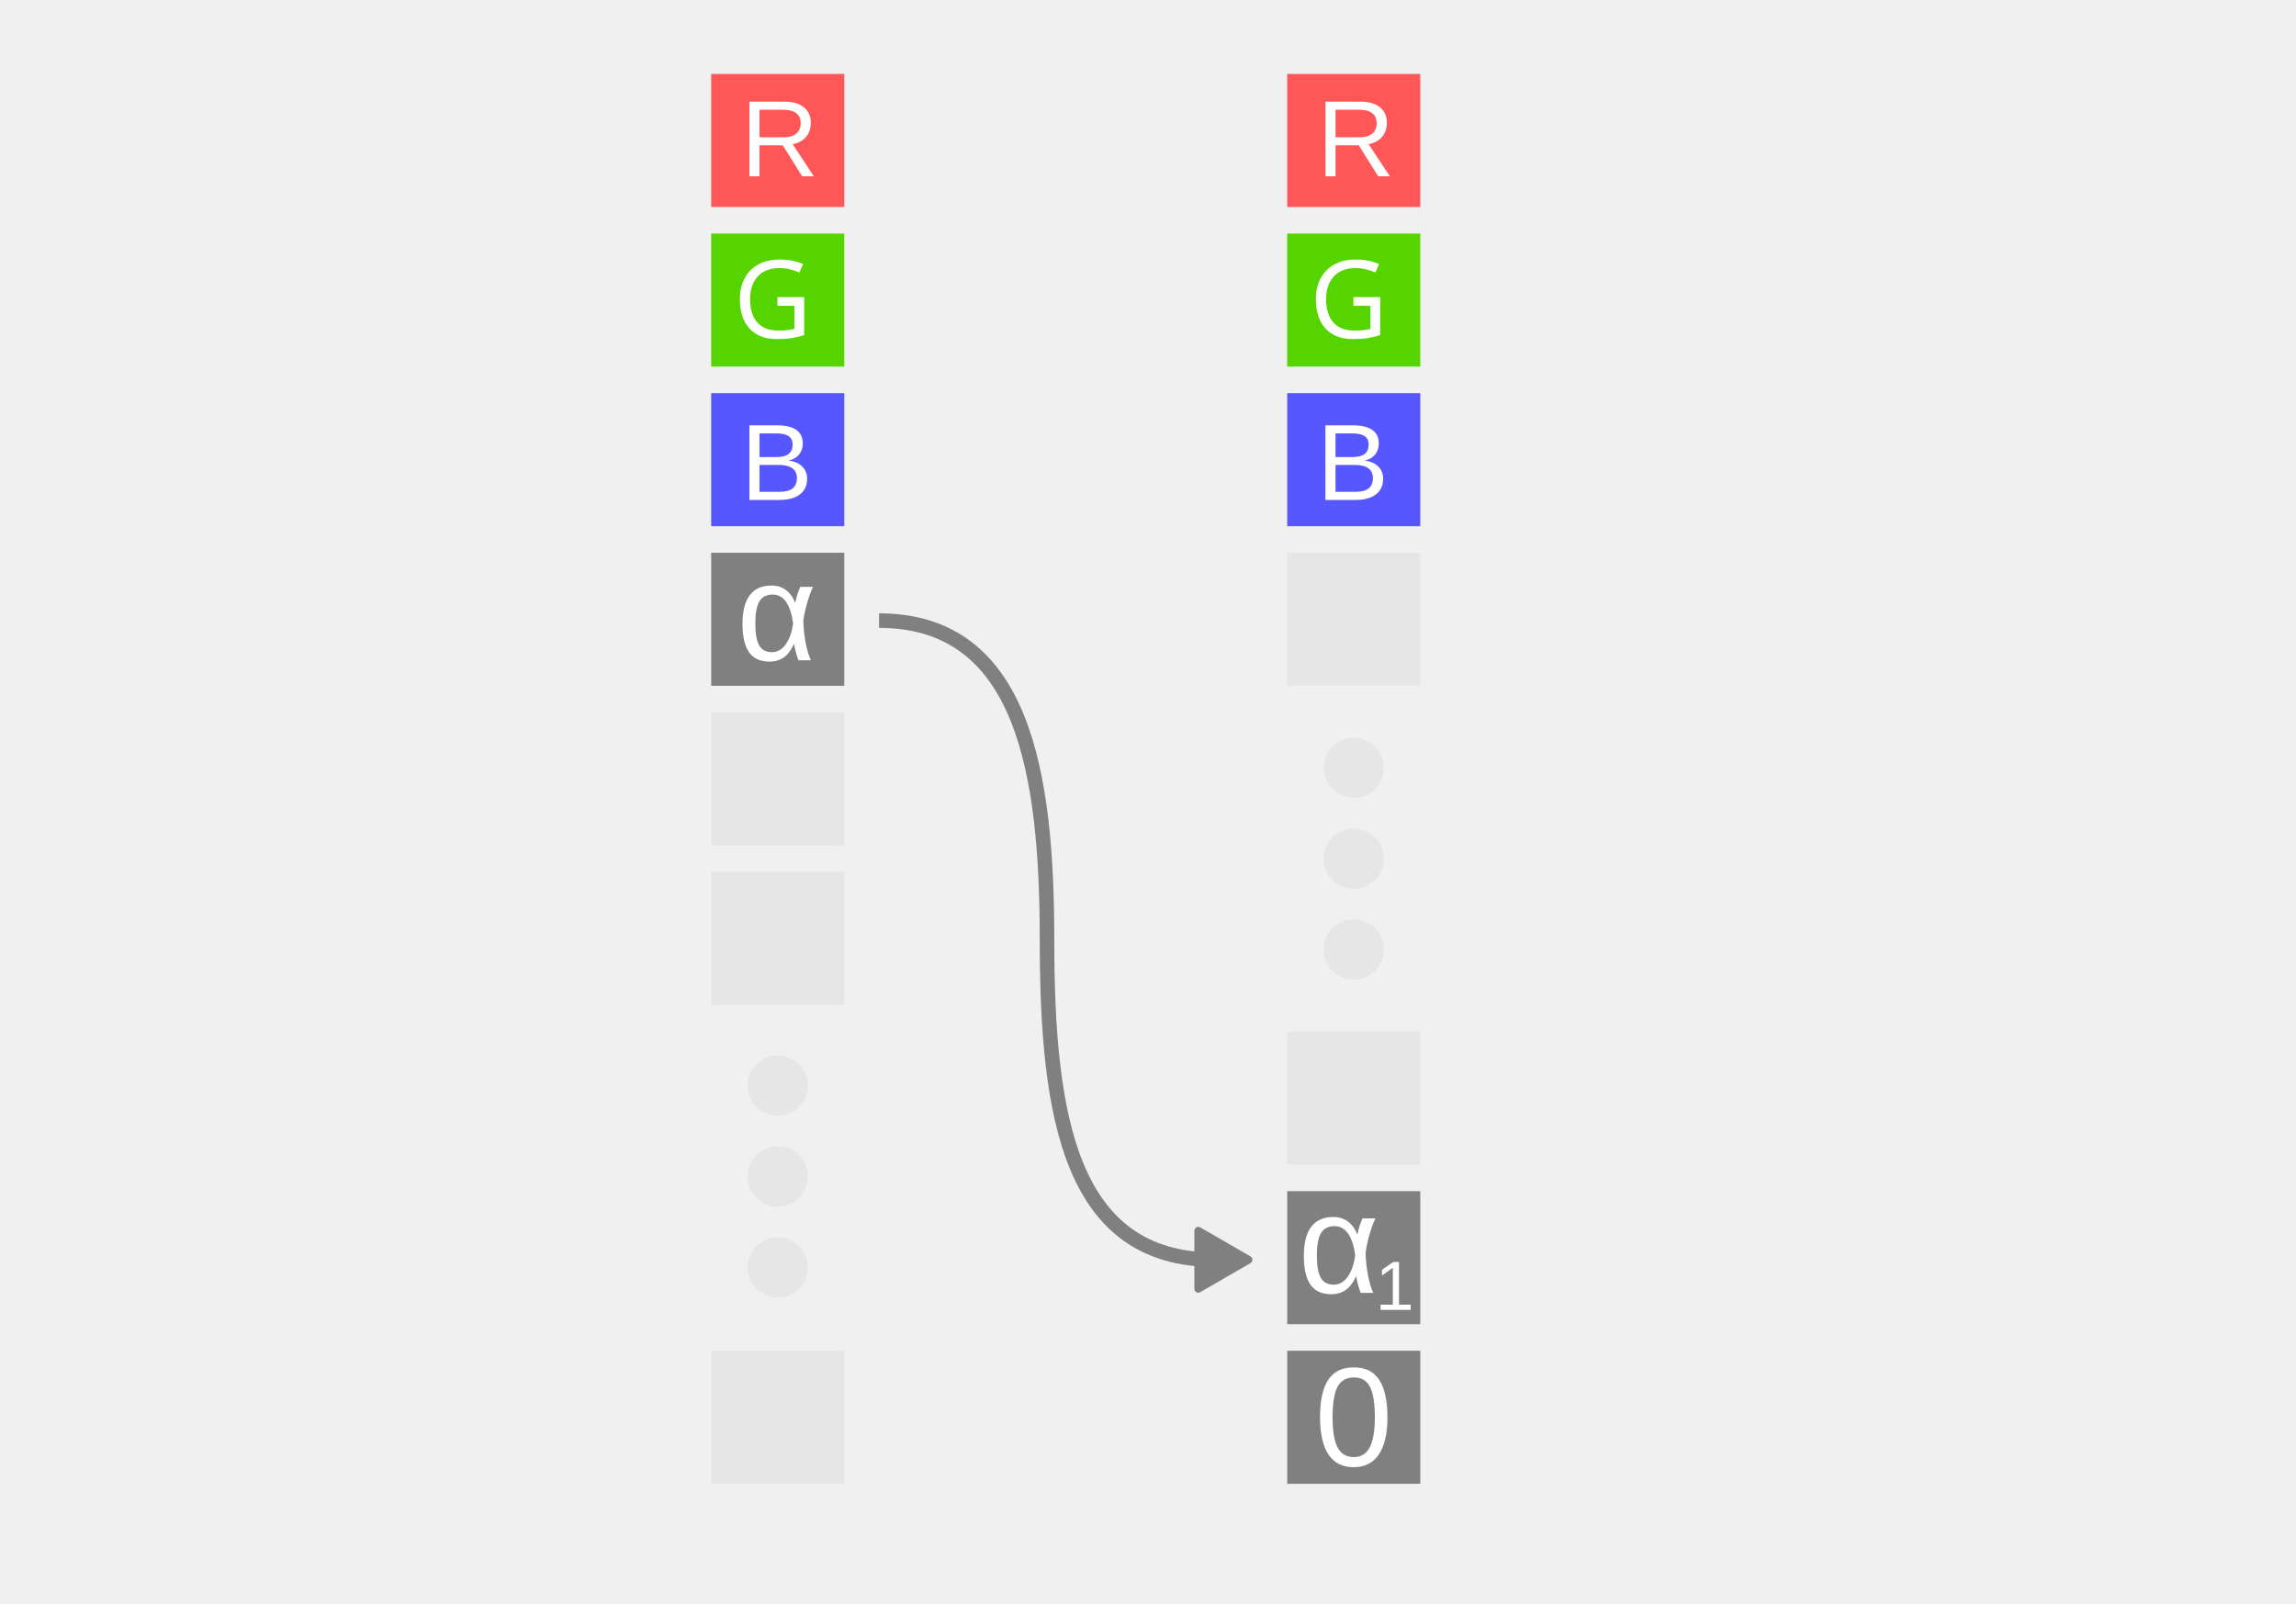
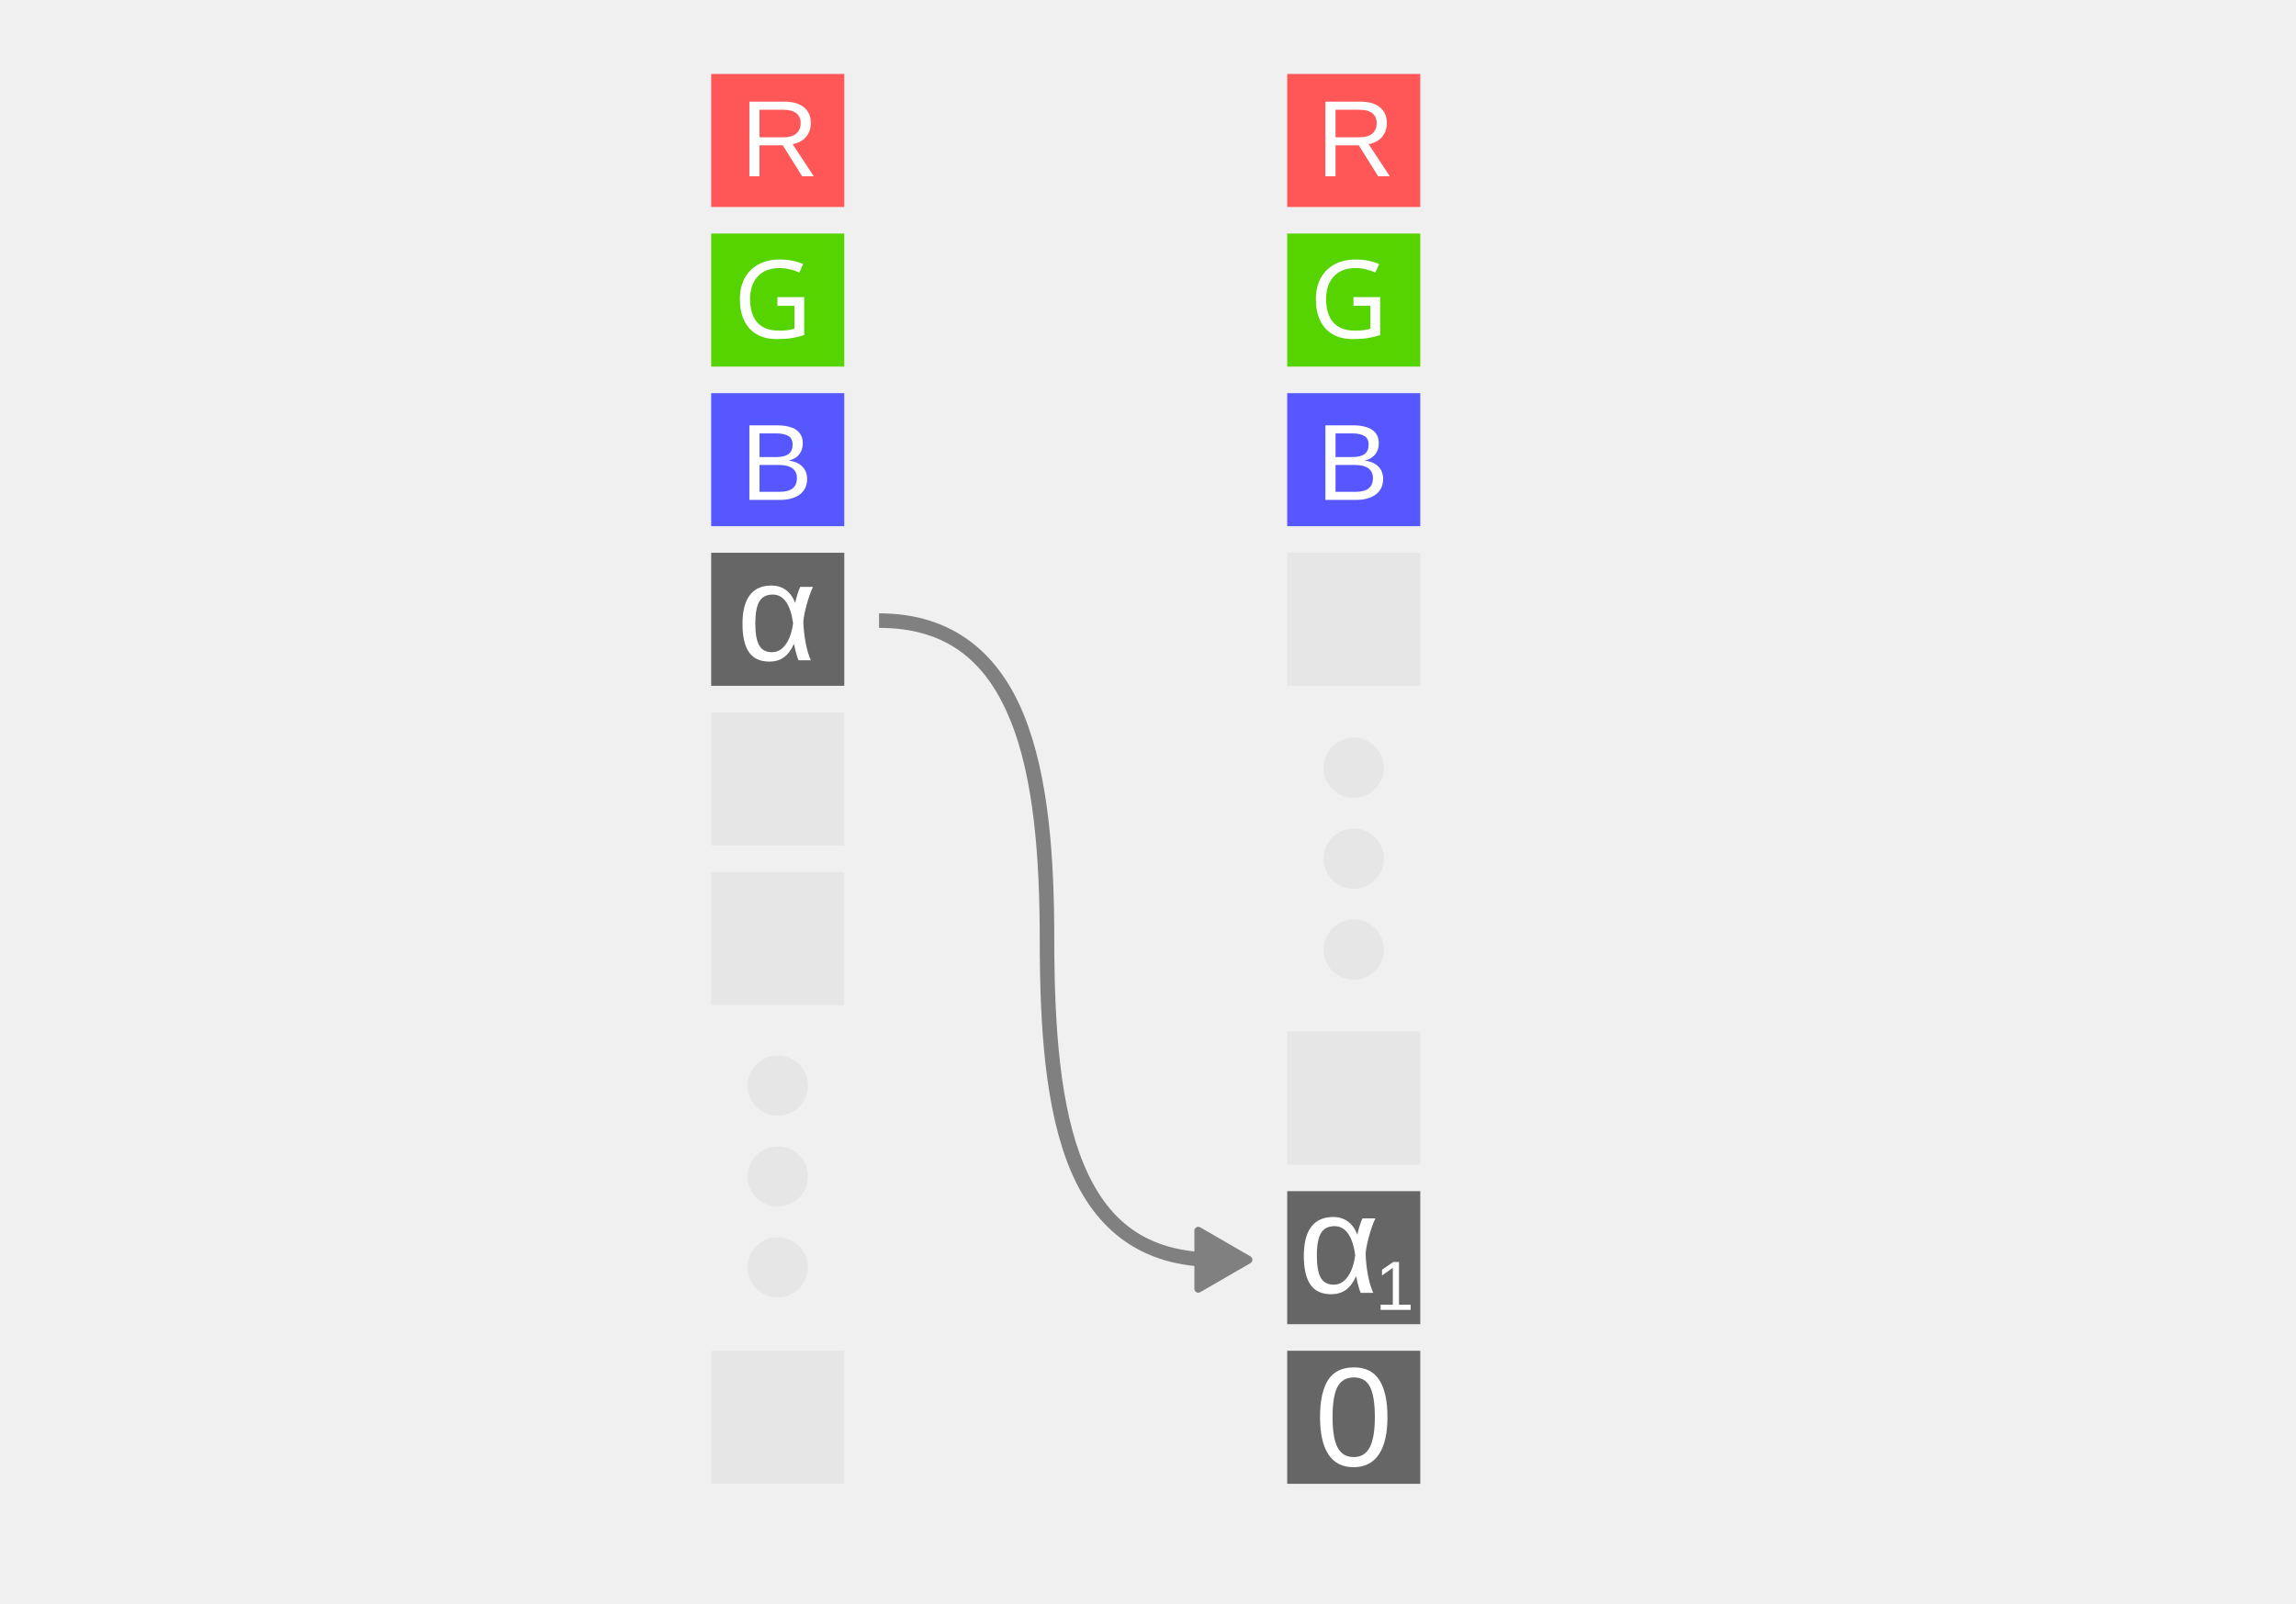
<svg xmlns="http://www.w3.org/2000/svg" width="100%" height="100%" viewBox="0 0 2388 1668" version="1.1" xml:space="preserve" style="fill-rule:evenodd;clip-rule:evenodd;stroke-linecap:round;stroke-linejoin:round;stroke-miterlimit:0;" id="svg160">
  <defs id="defs164">
    <rect x="441.413" y="1294.362" width="207.163" height="253.199" id="rect95981" />
    <marker style="overflow:visible" id="marker36732" refX="0.0" refY="0.0" orient="auto">
      <path transform="scale(0.4)" style="fill-rule:evenodd;fill:context-stroke;stroke:context-stroke;stroke-width:1.0pt" d="M 5.77,0.0 L -2.88,5.0 L -2.88,-5.0 L 5.77,0.0 z " id="path36730" />
    </marker>
    <marker style="overflow:visible;" id="marker36722" refX="0.0" refY="0.0" orient="auto">
      <path transform="scale(0.6) rotate(180) translate(0,0)" d="M 8.719,4.034 L -2.207,0.016 L 8.719,-4.002 C 6.973,-1.63 6.983,1.616 8.719,4.034 z " style="stroke:context-stroke;fill-rule:evenodd;fill:context-stroke;stroke-width:0.625;stroke-linejoin:round;" id="path36720" />
    </marker>
    <marker style="overflow:visible;" id="marker36712" refX="0.0" refY="0.0" orient="auto">
      <path transform="scale(0.6) rotate(180) translate(0,0)" d="M 8.719,4.034 L -2.207,0.016 L 8.719,-4.002 C 6.973,-1.63 6.983,1.616 8.719,4.034 z " style="stroke:context-stroke;fill-rule:evenodd;fill:context-stroke;stroke-width:0.625;stroke-linejoin:round;" id="path36710" />
    </marker>
    <marker style="overflow:visible" id="TriangleOutS" refX="0.0" refY="0.0" orient="auto">
      <path transform="scale(0.2)" style="fill-rule:evenodd;fill:context-stroke;stroke:context-stroke;stroke-width:1.0pt" d="M 5.77,0.0 L -2.88,5.0 L -2.88,-5.0 L 5.77,0.0 z " id="path33870" />
    </marker>
    <marker style="overflow:visible" id="marker36694" refX="0.0" refY="0.0" orient="auto">
      <path transform="scale(0.4)" style="fill-rule:evenodd;fill:context-stroke;stroke:context-stroke;stroke-width:1.0pt" d="M 5.77,0.0 L -2.88,5.0 L -2.88,-5.0 L 5.77,0.0 z " id="path36692" />
    </marker>
    <marker style="overflow:visible" id="marker36666" refX="0.0" refY="0.0" orient="auto">
      <path transform="scale(0.4)" style="fill-rule:evenodd;fill:context-stroke;stroke:context-stroke;stroke-width:1.0pt" d="M 5.77,0.0 L -2.88,5.0 L -2.88,-5.0 L 5.77,0.0 z " id="path36664" />
    </marker>
    <marker style="overflow:visible" id="marker36656" refX="0.0" refY="0.0" orient="auto">
      <path transform="scale(0.4)" style="fill-rule:evenodd;fill:context-stroke;stroke:context-stroke;stroke-width:1.0pt" d="M 5.77,0.0 L -2.88,5.0 L -2.88,-5.0 L 5.77,0.0 z " id="path36654" />
    </marker>
    <marker style="overflow:visible" id="TriangleOutM" refX="0.0" refY="0.0" orient="auto">
      <path transform="scale(0.4)" style="fill-rule:evenodd;fill:context-stroke;stroke:context-stroke;stroke-width:1.0pt" d="M 5.77,0.0 L -2.88,5.0 L -2.88,-5.0 L 5.77,0.0 z " id="path33867" />
    </marker>
    <marker style="overflow:visible;" id="marker36558" refX="0.0" refY="0.0" orient="auto">
      <path transform="scale(0.3) rotate(180) translate(-2.3,0)" d="M 8.719,4.034 L -2.207,0.016 L 8.719,-4.002 C 6.973,-1.63 6.983,1.616 8.719,4.034 z " style="stroke:context-stroke;fill-rule:evenodd;fill:context-stroke;stroke-width:0.625;stroke-linejoin:round;" id="path36556" />
    </marker>
    <marker style="overflow:visible;" id="Arrow2Mend" refX="0.0" refY="0.0" orient="auto">
      <path transform="scale(0.6) rotate(180) translate(0,0)" d="M 8.719,4.034 L -2.207,0.016 L 8.719,-4.002 C 6.973,-1.63 6.983,1.616 8.719,4.034 z " style="stroke:context-stroke;fill-rule:evenodd;fill:context-stroke;stroke-width:0.625;stroke-linejoin:round;" id="path33749" />
    </marker>
    <marker style="overflow:visible;" id="Arrow2Send" refX="0.0" refY="0.0" orient="auto">
      <path transform="scale(0.3) rotate(180) translate(-2.3,0)" d="M 8.719,4.034 L -2.207,0.016 L 8.719,-4.002 C 6.973,-1.63 6.983,1.616 8.719,4.034 z " style="stroke:context-stroke;fill-rule:evenodd;fill:context-stroke;stroke-width:0.625;stroke-linejoin:round;" id="path33755" />
    </marker>
    <marker style="overflow:visible;" id="marker36532" refX="0.0" refY="0.0" orient="auto">
      <path transform="scale(0.2) rotate(180) translate(6,0)" style="fill-rule:evenodd;fill:context-stroke;stroke:context-stroke;stroke-width:1.0pt;" d="M 0.0,0.0 L 5.0,-5.0 L -12.5,0.0 L 5.0,5.0 L 0.0,0.0 z " id="path36530" />
    </marker>
    <marker style="overflow:visible;" id="Arrow1Send" refX="0.0" refY="0.0" orient="auto">
      <path transform="scale(0.2) rotate(180) translate(6,0)" style="fill-rule:evenodd;fill:context-stroke;stroke:context-stroke;stroke-width:1.0pt;" d="M 0.0,0.0 L 5.0,-5.0 L -12.5,0.0 L 5.0,5.0 L 0.0,0.0 z " id="path33737" />
    </marker>
    <marker style="overflow:visible;" id="Arrow2Lend" refX="0.0" refY="0.0" orient="auto">
      <path transform="scale(1.1) rotate(180) translate(1,0)" d="M 8.719,4.034 L -2.207,0.016 L 8.719,-4.002 C 6.973,-1.63 6.983,1.616 8.719,4.034 z " style="stroke:context-stroke;fill-rule:evenodd;fill:context-stroke;stroke-width:0.625;stroke-linejoin:round;" id="path33743" />
    </marker>
    <marker style="overflow:visible" id="TriangleInS" refX="0.0" refY="0.0" orient="auto">
      <path transform="scale(-0.2)" style="fill-rule:evenodd;fill:context-stroke;stroke:context-stroke;stroke-width:1.0pt" d="M 5.77,0.0 L -2.88,5.0 L -2.88,-5.0 L 5.77,0.0 z " id="path33861" />
    </marker>
    <marker style="overflow:visible" id="DiamondL" refX="0.0" refY="0.0" orient="auto">
      <path transform="scale(0.8)" style="fill-rule:evenodd;fill:context-stroke;stroke:context-stroke;stroke-width:1.0pt" d="M 0,-7.071 L -7.071,0 L 0,7.071 L 7.071,0 L 0,-7.071 z " id="path33801" />
    </marker>
    <marker style="overflow:visible" id="Arrow1Lstart" refX="0.0" refY="0.0" orient="auto">
      <path transform="scale(0.8) translate(12.5,0)" style="fill-rule:evenodd;fill:context-stroke;stroke:context-stroke;stroke-width:1.0pt" d="M 0.0,0.0 L 5.0,-5.0 L -12.5,0.0 L 5.0,5.0 L 0.0,0.0 z " id="path33722" />
    </marker>
    <marker style="overflow:visible" id="marker36732-3" refX="0" refY="0" orient="auto">
      <path transform="scale(0.4)" style="fill:context-stroke;fill-rule:evenodd;stroke:context-stroke;stroke-width:1pt" d="M 5.77,0 -2.88,5 V -5 Z" id="path36730-6" />
    </marker>
    <marker style="overflow:visible" id="marker36732-3-4" refX="0" refY="0" orient="auto">
      <path transform="scale(0.4)" style="fill:context-stroke;fill-rule:evenodd;stroke:context-stroke;stroke-width:1pt" d="M 5.77,0 -2.88,5 V -5 Z" id="path36730-6-3" />
    </marker>
    <marker style="overflow:visible" id="marker36732-3-3" refX="0" refY="0" orient="auto">
      <path transform="scale(0.4)" style="fill:context-stroke;fill-rule:evenodd;stroke:context-stroke;stroke-width:1pt" d="M 5.77,0 -2.88,5 V -5 Z" id="path36730-6-0" />
    </marker>
    <marker style="overflow:visible" id="marker36732-3-3-2" refX="0" refY="0" orient="auto">
      <path transform="scale(0.4)" style="fill:context-stroke;fill-rule:evenodd;stroke:context-stroke;stroke-width:1pt" d="M 5.77,0 -2.88,5 V -5 Z" id="path36730-6-0-5" />
    </marker>
    <marker style="overflow:visible" id="marker36732-3-3-0" refX="0" refY="0" orient="auto">
      <path transform="scale(0.4)" style="fill:context-stroke;fill-rule:evenodd;stroke:context-stroke;stroke-width:1pt" d="M 5.77,0 -2.88,5 V -5 Z" id="path36730-6-0-59" />
    </marker>
    <marker style="overflow:visible" id="marker36732-3-3-3" refX="0" refY="0" orient="auto">
      <path transform="scale(0.4)" style="fill:context-stroke;fill-rule:evenodd;stroke:context-stroke;stroke-width:1pt" d="M 5.77,0 -2.88,5 V -5 Z" id="path36730-6-0-6" />
    </marker>
    <marker style="overflow:visible" id="marker36732-3-3-3-5" refX="0" refY="0" orient="auto">
      <path transform="scale(0.4)" style="fill:context-stroke;fill-rule:evenodd;stroke:context-stroke;stroke-width:1pt" d="M 5.77,0 -2.88,5 V -5 Z" id="path36730-6-0-6-3" />
    </marker>
  </defs>
  <g transform="translate(252.7413,50.73723)" id="g124-4" style="clip-rule:evenodd;fill-rule:evenodd;stroke-linecap:round;stroke-linejoin:round;stroke-miterlimit:0" />
-   <path style="clip-rule:evenodd;fill:none;fill-rule:evenodd;stroke:#808080;stroke-width:15.118;stroke-linecap:butt;stroke-linejoin:round;stroke-miterlimit:0;stroke-dasharray:none;stroke-opacity:1;marker-end:url(#marker36732-3-3-2)" d="m 914.274,645.652 c 150.276,0 174.702,158.876 174.702,332.474 0,185.206 24.684,332.474 174.702,332.474" id="path33522-7-9-4" />
+   <g id="path33522-7-9-4">
+     <path style="color:#000000;fill:#808080;stroke-linecap:butt;-inkscape-stroke:none" d="m 914.273,638.092 v 15.119 c 72.474,0 112.538,36.801 136.699,96.418 24.161,59.617 30.445,142.052 30.445,228.496 0,92.939 5.968,176.745 31.672,238.59 25.704,61.845 73.106,101.443 150.588,101.443 v -15.119 c -72.535,0 -112.484,-34.035 -136.627,-92.125 -24.143,-58.09 -30.516,-140.522 -30.516,-232.789 0,-87.153 -5.93,-170.954 -31.551,-234.174 C 1039.363,680.731 992.075,638.092 914.273,638.092 Z" id="path1101" />
+     <g id="g1091">
+       <g id="path1093">
+         <path style="color:#000000;clip-rule:nonzero;fill:#808080;stroke-width:6.047pt;stroke-linecap:butt;stroke-linejoin:miter;-inkscape-stroke:none" d="m 1298.571,1310.599 -52.308,30.236 v -60.472 z" id="path1097" />
+         <path style="color:#000000;clip-rule:nonzero;fill:#808080;stroke-linecap:butt;stroke-linejoin:miter;-inkscape-stroke:none" d="m 1244.248,1276.871 a 4.032,4.032 0 0 0 -2.018,3.492 v 60.471 a 4.032,4.032 0 0 0 6.051,3.49 l 52.307,-30.234 a 4.032,4.032 0 0 0 0,-6.982 l -52.307,-30.234 a 4.032,4.032 0 0 0 -4.033,0 z m 6.047,10.479 40.219,23.248 -40.219,23.25 z" id="path1099" />
+       </g>
+     </g>
+   </g>
  <text xml:space="preserve" style="font-style:normal;font-weight:normal;font-size:40px;line-height:1.25;font-family:sans-serif;fill:#000000;fill-opacity:1;stroke:none" x="538.368" y="1424.798" id="text12100">
    <tspan x="538.368" y="1424.798" id="tspan22164" style="font-style:normal;font-variant:normal;font-weight:normal;font-stretch:normal;font-size:53.333px;font-family:sans-serif;-inkscape-font-specification:'sans-serif, Normal';font-variant-ligatures:normal;font-variant-caps:normal;font-variant-numeric:normal;font-variant-east-asian:normal;fill:#1e1e1e;fill-opacity:1" />
  </text>
  <text xml:space="preserve" id="text95979" style="fill:black;fill-opacity:1;line-height:1.25;stroke:none;font-family:sans-serif;font-style:normal;font-weight:normal;font-size:40px;white-space:pre;shape-inside:url(#rect95981)" />
-   <g id="g41449" transform="translate(215.2946,15.29579)">
-     <rect x="524.395" y="61.64" width="138.405" height="138.405" fill="#ff4f4f" id="rect16860" style="clip-rule:evenodd;fill:#ff5757;fill-opacity:1;fill-rule:evenodd;stroke-width:1.2;stroke-linecap:round;stroke-linejoin:round;stroke-miterlimit:0" />
-     <g transform="matrix(1.199999,0,0,1.199999,-321.0546,-188.2714)" id="g16864" style="clip-rule:evenodd;fill-rule:evenodd;stroke-linecap:round;stroke-linejoin:round;stroke-miterlimit:0">
-       <text x="729.937" y="296.967" fill="#ffffff" font-family="ArialMT, Arial, sans-serif" font-size="94.011px" id="text16862">R</text>
-     </g>
-     <rect x="524.395" y="393.726" width="138.405" height="138.405" fill="#5c5cf6" id="rect16868" style="clip-rule:evenodd;fill:#5757ff;fill-opacity:1;fill-rule:evenodd;stroke-width:1.2;stroke-linecap:round;stroke-linejoin:round;stroke-miterlimit:0" />
-     <g transform="matrix(1.199999,0,0,1.199999,-321.0546,148.4494)" id="g16872" style="clip-rule:evenodd;fill-rule:evenodd;stroke-linecap:round;stroke-linejoin:round;stroke-miterlimit:0">
-       <text x="729.937" y="296.967" fill="#ffffff" font-family="ArialMT, Arial, sans-serif" font-size="94.011px" id="text16870">B</text>
-     </g>
-     <rect x="524.395" y="227.683" width="138.405" height="138.405" fill="#58d038" id="rect16876" style="clip-rule:evenodd;fill:#55d400;fill-opacity:1;fill-rule:evenodd;stroke-width:1.2;stroke-linecap:round;stroke-linejoin:round;stroke-miterlimit:0" />
-     <g transform="matrix(1.199999,0,0,1.199999,-328.5883,-20.0072)" id="g16880" style="clip-rule:evenodd;fill-rule:evenodd;stroke-linecap:round;stroke-linejoin:round;stroke-miterlimit:0">
-       <text x="729.937" y="296.967" fill="#ffffff" font-family="ArialMT, Arial, sans-serif" font-size="94.011px" id="text16878" style="font-style:normal;font-variant:normal;font-weight:normal;font-stretch:normal;font-size:94.011px;font-family:sans-serif;-inkscape-font-specification:'sans-serif, Normal';font-variant-ligatures:normal;font-variant-caps:normal;font-variant-numeric:normal;font-variant-east-asian:normal;fill:#ffffff">G</text>
-     </g>
-     <rect x="524.395" y="1389.983" width="138.405" height="138.405" fill="#ebebeb" id="rect16884" style="clip-rule:evenodd;fill:#e6e6e6;fill-rule:evenodd;stroke-width:1.2;stroke-linecap:round;stroke-linejoin:round;stroke-miterlimit:0" />
-     <rect x="524.395" y="559.768" width="138.405" height="138.405" fill="#646464" id="rect16888" style="clip-rule:evenodd;fill:#808080;fill-opacity:1;fill-rule:evenodd;stroke-width:1.2;stroke-linecap:round;stroke-linejoin:round;stroke-miterlimit:0" />
-     <text x="550.889" y="671.601" fill="#ffffff" font-family="ArialMT, Arial, sans-serif" font-size="144.452px" id="text16892" style="clip-rule:evenodd;fill-rule:evenodd;stroke-width:3.801;stroke-linecap:round;stroke-linejoin:round;stroke-miterlimit:0">α</text>
-     <rect x="524.395" y="725.811" width="138.405" height="138.405" fill="#ebebeb" id="rect16896" style="clip-rule:evenodd;fill:#e6e6e6;fill-rule:evenodd;stroke-width:1.2;stroke-linecap:round;stroke-linejoin:round;stroke-miterlimit:0" />
-     <rect x="524.395" y="891.855" width="138.405" height="138.405" fill="#ebebeb" id="rect16900" style="clip-rule:evenodd;fill:#e6e6e6;fill-rule:evenodd;stroke-width:1.2;stroke-linecap:round;stroke-linejoin:round;stroke-miterlimit:0" />
-     <g id="g10281" style="clip-rule:evenodd;fill:#e6e6e6;fill-rule:evenodd;stroke-linecap:round;stroke-linejoin:round;stroke-miterlimit:0" transform="matrix(1.19962,0,0,1.19962,-97.76549,-73.46919)">
-       <circle cx="576.318" cy="989.963" r="26.124" fill="#ebebeb" id="circle16904" style="clip-rule:evenodd;fill:#e6e6e6;fill-rule:evenodd;stroke-width:1;stroke-linecap:round;stroke-linejoin:round;stroke-miterlimit:0" />
-       <g transform="matrix(1.000316,0,0,1.000316,-193.9958,4.479178)" id="g16908" style="clip-rule:evenodd;fill:#e6e6e6;fill-rule:evenodd;stroke-linecap:round;stroke-linejoin:round;stroke-miterlimit:0">
-         <circle cx="770.071" cy="1063.98" r="26.116" fill="#ebebeb" id="circle16906" style="fill:#e6e6e6" />
-       </g>
-       <g transform="matrix(1.000316,0,0,1.000316,-193.9958,83.31109)" id="g16912" style="clip-rule:evenodd;fill:#e6e6e6;fill-rule:evenodd;stroke-linecap:round;stroke-linejoin:round;stroke-miterlimit:0">
-         <circle cx="770.071" cy="1063.98" r="26.116" fill="#ebebeb" id="circle16910" style="fill:#e6e6e6" />
-       </g>
-     </g>
-   </g>
-   <g id="g51915">
-     <g id="g10257" style="clip-rule:evenodd;fill-rule:evenodd;stroke-linecap:round;stroke-linejoin:round;stroke-miterlimit:0" transform="matrix(1.199618,0,0,1.199618,-290.9855,-58.17377)">
-       <rect x="1358.571" y="112.627" width="115.374" height="115.374" fill="#ff4f4f" id="rect16860-2" style="clip-rule:evenodd;fill:#ff5757;fill-opacity:1;fill-rule:evenodd;stroke-width:1;stroke-linecap:round;stroke-linejoin:round;stroke-miterlimit:0" />
-       <g transform="matrix(1.000316,0,0,1.000316,653.807,-95.69889)" id="g16864-2" style="clip-rule:evenodd;fill-rule:evenodd;stroke-linecap:round;stroke-linejoin:round;stroke-miterlimit:0">
-         <text x="729.937" y="296.967" fill="#ffffff" font-family="ArialMT, Arial, sans-serif" font-size="94.011px" id="text16862-0">R</text>
-       </g>
-     </g>
-     <g id="g10247" transform="matrix(1.199618,0,0,1.199618,-290.9855,-58.1733)" style="clip-rule:evenodd;fill-rule:evenodd;stroke-linecap:round;stroke-linejoin:round;stroke-miterlimit:0">
-       <rect x="1358.571" y="389.452" width="115.374" height="115.374" fill="#5c5cf6" id="rect16868-5" style="clip-rule:evenodd;fill:#5757ff;fill-opacity:1;fill-rule:evenodd;stroke-width:1;stroke-linecap:round;stroke-linejoin:round;stroke-miterlimit:0" />
-       <g transform="matrix(1.000316,0,0,1.000316,653.807,184.9908)" id="g16872-5" style="clip-rule:evenodd;fill-rule:evenodd;stroke-linecap:round;stroke-linejoin:round;stroke-miterlimit:0">
-         <text x="729.937" y="296.967" fill="#ffffff" font-family="ArialMT, Arial, sans-serif" font-size="94.011px" id="text16870-2">B</text>
-       </g>
-     </g>
-     <g id="g10252" transform="matrix(1.199618,0,0,1.199618,-290.9855,-58.17396)" style="clip-rule:evenodd;fill-rule:evenodd;stroke-linecap:round;stroke-linejoin:round;stroke-miterlimit:0">
-       <rect x="1358.571" y="251.04" width="115.374" height="115.374" fill="#58d038" id="rect16876-9" style="clip-rule:evenodd;fill:#55d400;fill-opacity:1;fill-rule:evenodd;stroke-width:1;stroke-linecap:round;stroke-linejoin:round;stroke-miterlimit:0" />
-       <g transform="matrix(1.000316,0,0,1.000316,647.5269,44.56576)" id="g16880-0" style="clip-rule:evenodd;fill-rule:evenodd;stroke-linecap:round;stroke-linejoin:round;stroke-miterlimit:0">
-         <text x="729.937" y="296.967" fill="#ffffff" font-family="ArialMT, Arial, sans-serif" font-size="94.011px" id="text16878-2" style="font-style:normal;font-variant:normal;font-weight:normal;font-stretch:normal;font-size:94.011px;font-family:sans-serif;-inkscape-font-specification:'sans-serif, Normal';font-variant-ligatures:normal;font-variant-caps:normal;font-variant-numeric:normal;font-variant-east-asian:normal;fill:#ffffff">G</text>
-       </g>
-     </g>
-     <rect x="1338.782" y="1405.276" width="138.405" height="138.405" fill="#646464" stroke-miterlimit="0" stroke-width="13.228" id="rect16982" style="clip-rule:evenodd;fill:#808080;fill-rule:evenodd;stroke-linecap:round;stroke-linejoin:round;stroke-miterlimit:0" />
-     <rect x="1338.782" y="575.064" width="138.405" height="138.405" fill="#ebebeb" stroke-miterlimit="0" stroke-width="13.228" id="rect16998" style="clip-rule:evenodd;fill:#e6e6e6;fill-rule:evenodd;stroke-linecap:round;stroke-linejoin:round;stroke-miterlimit:0" />
-     <rect x="1338.782" y="1073.193" width="138.405" height="138.405" fill="#ebebeb" stroke-miterlimit="0" stroke-width="13.228" id="rect17002" style="clip-rule:evenodd;fill:#e6e6e6;fill-rule:evenodd;stroke-linecap:round;stroke-linejoin:round;stroke-miterlimit:0" />
-     <g id="g10262" transform="matrix(1.199618,0,0,1.199618,-290.9856,-67.01074)" style="clip-rule:evenodd;fill:#e6e6e6;fill-rule:evenodd;stroke-linecap:round;stroke-linejoin:round;stroke-miterlimit:0">
-       <circle cx="1416.259" cy="721.707" r="26.124" fill="#ebebeb" id="circle17010" style="clip-rule:evenodd;fill:#e6e6e6;fill-rule:evenodd;stroke-width:11.027;stroke-linecap:round;stroke-linejoin:round;stroke-miterlimit:0" />
-       <circle cx="1416.259" cy="800.539" r="26.124" fill="#ebebeb" stroke-miterlimit="0" stroke-width="11.027" id="circle17012" style="clip-rule:evenodd;fill:#e6e6e6;fill-rule:evenodd;stroke-linecap:round;stroke-linejoin:round" />
-       <circle cx="1416.259" cy="879.371" r="26.124" fill="#ebebeb" stroke-miterlimit="0" stroke-width="11.027" id="circle17016" style="clip-rule:evenodd;fill:#e6e6e6;fill-rule:evenodd;stroke-linecap:round;stroke-linejoin:round" />
-     </g>
-     <rect x="1338.782" y="1239.235" width="138.405" height="138.405" fill="#646464" stroke-miterlimit="0" stroke-width="13.228" id="rect17006" style="clip-rule:evenodd;fill:#808080;fill-rule:evenodd;stroke-linecap:round;stroke-linejoin:round;stroke-miterlimit:0" />
-     <text x="1349.924" y="1345.023" fill="#ffffff" font-family="ArialMT, Arial, sans-serif" font-size="146.667px" style="font-variant-ligatures:normal;font-variant-caps:normal;font-variant-numeric:normal;font-variant-east-asian:normal;clip-rule:evenodd;fill-rule:evenodd;stroke-width:0.56;stroke-linecap:round;stroke-linejoin:round;stroke-miterlimit:0" id="text17026">
-       <tspan x="1349.924" y="1345.023" id="tspan17024" style="stroke-width:0.56">α</tspan>
-     </text>
-     <text x="1430.4" y="1362.769" fill="#ffffff" font-family="ArialMT, Arial, sans-serif" font-size="44.121px" stroke-width="0.827" style="font-style:normal;font-variant:normal;font-weight:normal;font-stretch:normal;font-size:72.527px;line-height:1.25;font-family:ArialMT, Arial, sans-serif;-inkscape-font-specification:'ArialMT, Arial, sans-serif, Normal';font-variant-ligatures:normal;font-variant-caps:normal;font-variant-numeric:normal;font-variant-east-asian:normal;clip-rule:evenodd;fill:#ffffff;fill-rule:evenodd;stroke-width:1;stroke-linecap:round;stroke-linejoin:round;stroke-miterlimit:0" xml:space="preserve" id="text17032">
-       <tspan x="1430.4" y="1362.769" fill="#ffffff" font-family="ArialMT, Arial, sans-serif" font-size="44.121px" stroke-width="1" style="font-style:normal;font-variant:normal;font-weight:normal;font-stretch:normal;font-size:72.527px;font-family:ArialMT, Arial, sans-serif;-inkscape-font-specification:'ArialMT, Arial, sans-serif, Normal';font-variant-ligatures:normal;font-variant-caps:normal;font-variant-numeric:normal;font-variant-east-asian:normal" id="tspan17030">1</tspan>
-     </text>
-     <text x="1367.2" y="1524.967" fill="#ffffff" font-family="ArialMT, Arial, sans-serif" font-size="146.667px" style="font-variant-ligatures:normal;font-variant-caps:normal;font-variant-numeric:normal;font-variant-east-asian:normal;clip-rule:evenodd;fill-rule:evenodd;stroke-width:0.56;stroke-linecap:round;stroke-linejoin:round;stroke-miterlimit:0" id="text16988">
-       <tspan x="1367.2" y="1524.967" id="tspan16986" style="stroke-width:0.56">0</tspan>
-     </text>
-   </g>
+   <rect x="739.689" y="76.936" width="138.405" height="138.405" fill="#ff4f4f" id="rect16860" style="clip-rule:evenodd;fill:#ff5757;fill-opacity:1;fill-rule:evenodd;stroke-width:1.2;stroke-linecap:round;stroke-linejoin:round;stroke-miterlimit:0" />
+   <text x="770.164" y="183.384" fill="#ffffff" font-family="ArialMT, Arial, sans-serif" font-size="112.813px" id="text16862" style="clip-rule:evenodd;fill-rule:evenodd;stroke-width:1.2;stroke-linecap:round;stroke-linejoin:round;stroke-miterlimit:0">R</text>
+   <rect x="739.689" y="409.021" width="138.405" height="138.405" fill="#5c5cf6" id="rect16868" style="clip-rule:evenodd;fill:#5757ff;fill-opacity:1;fill-rule:evenodd;stroke-width:1.2;stroke-linecap:round;stroke-linejoin:round;stroke-miterlimit:0" />
+   <text x="770.164" y="520.105" fill="#ffffff" font-family="ArialMT, Arial, sans-serif" font-size="112.813px" id="text16870" style="clip-rule:evenodd;fill-rule:evenodd;stroke-width:1.2;stroke-linecap:round;stroke-linejoin:round;stroke-miterlimit:0">B</text>
+   <rect x="739.689" y="242.979" width="138.405" height="138.405" fill="#58d038" id="rect16876" style="clip-rule:evenodd;fill:#55d400;fill-opacity:1;fill-rule:evenodd;stroke-width:1.2;stroke-linecap:round;stroke-linejoin:round;stroke-miterlimit:0" />
+   <text x="762.63" y="351.649" fill="#ffffff" font-family="ArialMT, Arial, sans-serif" font-size="94.011px" id="text16878" style="font-style:normal;font-variant:normal;font-weight:normal;font-stretch:normal;font-size:112.813px;font-family:sans-serif;-inkscape-font-specification:'sans-serif, Normal';font-variant-ligatures:normal;font-variant-caps:normal;font-variant-numeric:normal;font-variant-east-asian:normal;clip-rule:evenodd;fill:#ffffff;fill-rule:evenodd;stroke-width:1.2;stroke-linecap:round;stroke-linejoin:round;stroke-miterlimit:0">G</text>
+   <rect x="739.689" y="1405.278" width="138.405" height="138.405" fill="#ebebeb" id="rect16884" style="clip-rule:evenodd;fill:#e6e6e6;fill-rule:evenodd;stroke-width:1.2;stroke-linecap:round;stroke-linejoin:round;stroke-miterlimit:0" />
+   <rect x="739.689" y="575.064" width="138.405" height="138.405" fill="#646464" id="rect16888" style="clip-rule:evenodd;fill:#666666;fill-opacity:1;fill-rule:evenodd;stroke-width:1.2;stroke-linecap:round;stroke-linejoin:round;stroke-miterlimit:0" />
+   <text x="766.184" y="686.897" fill="#ffffff" font-family="ArialMT, Arial, sans-serif" font-size="144.452px" id="text16892" style="clip-rule:evenodd;fill-rule:evenodd;stroke-width:3.801;stroke-linecap:round;stroke-linejoin:round;stroke-miterlimit:0">α</text>
+   <rect x="739.689" y="741.107" width="138.405" height="138.405" fill="#ebebeb" id="rect16896" style="clip-rule:evenodd;fill:#e6e6e6;fill-rule:evenodd;stroke-width:1.2;stroke-linecap:round;stroke-linejoin:round;stroke-miterlimit:0" />
+   <rect x="739.689" y="907.15" width="138.405" height="138.405" fill="#ebebeb" id="rect16900" style="clip-rule:evenodd;fill:#e6e6e6;fill-rule:evenodd;stroke-width:1.2;stroke-linecap:round;stroke-linejoin:round;stroke-miterlimit:0" />
+   <circle cx="808.892" cy="1129.406" r="31.339" fill="#ebebeb" id="circle16904" style="clip-rule:evenodd;fill:#e6e6e6;fill-rule:evenodd;stroke-width:1.2;stroke-linecap:round;stroke-linejoin:round;stroke-miterlimit:0" />
+   <circle cx="808.892" cy="1223.975" r="31.339" fill="#ebebeb" id="circle16906" style="clip-rule:evenodd;fill:#e6e6e6;fill-rule:evenodd;stroke-width:1.2;stroke-linecap:round;stroke-linejoin:round;stroke-miterlimit:0" />
+   <circle cx="808.892" cy="1318.543" r="31.339" fill="#ebebeb" id="circle16910" style="clip-rule:evenodd;fill:#e6e6e6;fill-rule:evenodd;stroke-width:1.2;stroke-linecap:round;stroke-linejoin:round;stroke-miterlimit:0" />
+   <rect x="1338.782" y="76.936" width="138.405" height="138.405" fill="#ff4f4f" id="rect16860-2" style="clip-rule:evenodd;fill:#ff5757;fill-opacity:1;fill-rule:evenodd;stroke-width:1.2;stroke-linecap:round;stroke-linejoin:round;stroke-miterlimit:0" />
+   <text x="1369.256" y="183.384" fill="#ffffff" font-family="ArialMT, Arial, sans-serif" font-size="112.813px" id="text16862-0" style="clip-rule:evenodd;fill-rule:evenodd;stroke-width:1.2;stroke-linecap:round;stroke-linejoin:round;stroke-miterlimit:0">R</text>
+   <rect x="1338.782" y="409.021" width="138.405" height="138.405" fill="#5c5cf6" id="rect16868-5" style="clip-rule:evenodd;fill:#5757ff;fill-opacity:1;fill-rule:evenodd;stroke-width:1.2;stroke-linecap:round;stroke-linejoin:round;stroke-miterlimit:0" />
+   <text x="1369.256" y="520.105" fill="#ffffff" font-family="ArialMT, Arial, sans-serif" font-size="112.813px" id="text16870-2" style="clip-rule:evenodd;fill-rule:evenodd;stroke-width:1.2;stroke-linecap:round;stroke-linejoin:round;stroke-miterlimit:0">B</text>
+   <rect x="1338.782" y="242.978" width="138.405" height="138.405" fill="#58d038" id="rect16876-9" style="clip-rule:evenodd;fill:#55d400;fill-opacity:1;fill-rule:evenodd;stroke-width:1.2;stroke-linecap:round;stroke-linejoin:round;stroke-miterlimit:0" />
+   <text x="1361.722" y="351.648" fill="#ffffff" font-family="ArialMT, Arial, sans-serif" font-size="94.011px" id="text16878-2" style="font-style:normal;font-variant:normal;font-weight:normal;font-stretch:normal;font-size:112.813px;font-family:sans-serif;-inkscape-font-specification:'sans-serif, Normal';font-variant-ligatures:normal;font-variant-caps:normal;font-variant-numeric:normal;font-variant-east-asian:normal;clip-rule:evenodd;fill:#ffffff;fill-rule:evenodd;stroke-width:1.2;stroke-linecap:round;stroke-linejoin:round;stroke-miterlimit:0">G</text>
+   <rect x="1338.782" y="1405.276" width="138.405" height="138.405" fill="#646464" stroke-miterlimit="0" stroke-width="13.228" id="rect16982" style="clip-rule:evenodd;fill:#666666;fill-rule:evenodd;stroke-linecap:round;stroke-linejoin:round;stroke-miterlimit:0" />
+   <rect x="1338.782" y="575.064" width="138.405" height="138.405" fill="#ebebeb" stroke-miterlimit="0" stroke-width="13.228" id="rect16998" style="clip-rule:evenodd;fill:#e6e6e6;fill-rule:evenodd;stroke-linecap:round;stroke-linejoin:round;stroke-miterlimit:0" />
+   <rect x="1338.782" y="1073.193" width="138.405" height="138.405" fill="#ebebeb" stroke-miterlimit="0" stroke-width="13.228" id="rect17002" style="clip-rule:evenodd;fill:#e6e6e6;fill-rule:evenodd;stroke-linecap:round;stroke-linejoin:round;stroke-miterlimit:0" />
+   <circle cx="1407.984" cy="798.763" r="31.339" fill="#ebebeb" id="circle17010" style="clip-rule:evenodd;fill:#e6e6e6;fill-rule:evenodd;stroke-width:13.228;stroke-linecap:round;stroke-linejoin:round;stroke-miterlimit:0" />
+   <circle cx="1407.984" cy="893.331" r="31.339" fill="#ebebeb" stroke-miterlimit="0" stroke-width="13.228" id="circle17012" style="clip-rule:evenodd;fill:#e6e6e6;fill-rule:evenodd;stroke-linecap:round;stroke-linejoin:round" />
+   <circle cx="1407.984" cy="987.899" r="31.339" fill="#ebebeb" stroke-miterlimit="0" stroke-width="13.228" id="circle17016" style="clip-rule:evenodd;fill:#e6e6e6;fill-rule:evenodd;stroke-linecap:round;stroke-linejoin:round" />
+   <rect x="1338.782" y="1239.235" width="138.405" height="138.405" fill="#646464" stroke-miterlimit="0" stroke-width="13.228" id="rect17006" style="clip-rule:evenodd;fill:#666666;fill-rule:evenodd;stroke-linecap:round;stroke-linejoin:round;stroke-miterlimit:0" />
+   <text x="1349.924" y="1345.023" fill="#ffffff" font-family="ArialMT, Arial, sans-serif" font-size="146.667px" style="font-variant-ligatures:normal;font-variant-caps:normal;font-variant-numeric:normal;font-variant-east-asian:normal;clip-rule:evenodd;fill-rule:evenodd;stroke-width:0.56;stroke-linecap:round;stroke-linejoin:round;stroke-miterlimit:0" id="text17026">
+     <tspan x="1349.924" y="1345.023" id="tspan17024" style="stroke-width:0.56">α</tspan>
+   </text>
+   <text x="1430.4" y="1362.769" fill="#ffffff" font-family="ArialMT, Arial, sans-serif" font-size="44.121px" stroke-width="0.827" style="font-style:normal;font-variant:normal;font-weight:normal;font-stretch:normal;font-size:72.527px;line-height:1.25;font-family:ArialMT, Arial, sans-serif;-inkscape-font-specification:'ArialMT, Arial, sans-serif, Normal';font-variant-ligatures:normal;font-variant-caps:normal;font-variant-numeric:normal;font-variant-east-asian:normal;clip-rule:evenodd;fill:#ffffff;fill-rule:evenodd;stroke-width:1;stroke-linecap:round;stroke-linejoin:round;stroke-miterlimit:0" xml:space="preserve" id="text17032">
+     <tspan x="1430.4" y="1362.769" fill="#ffffff" font-family="ArialMT, Arial, sans-serif" font-size="44.121px" stroke-width="1" style="font-style:normal;font-variant:normal;font-weight:normal;font-stretch:normal;font-size:72.527px;font-family:ArialMT, Arial, sans-serif;-inkscape-font-specification:'ArialMT, Arial, sans-serif, Normal';font-variant-ligatures:normal;font-variant-caps:normal;font-variant-numeric:normal;font-variant-east-asian:normal" id="tspan17030">1</tspan>
+   </text>
+   <text x="1367.2" y="1524.967" fill="#ffffff" font-family="ArialMT, Arial, sans-serif" font-size="146.667px" style="font-variant-ligatures:normal;font-variant-caps:normal;font-variant-numeric:normal;font-variant-east-asian:normal;clip-rule:evenodd;fill-rule:evenodd;stroke-width:0.56;stroke-linecap:round;stroke-linejoin:round;stroke-miterlimit:0" id="text16988">
+     <tspan x="1367.2" y="1524.967" id="tspan16986" style="stroke-width:0.56">0</tspan>
+   </text>
</svg>
